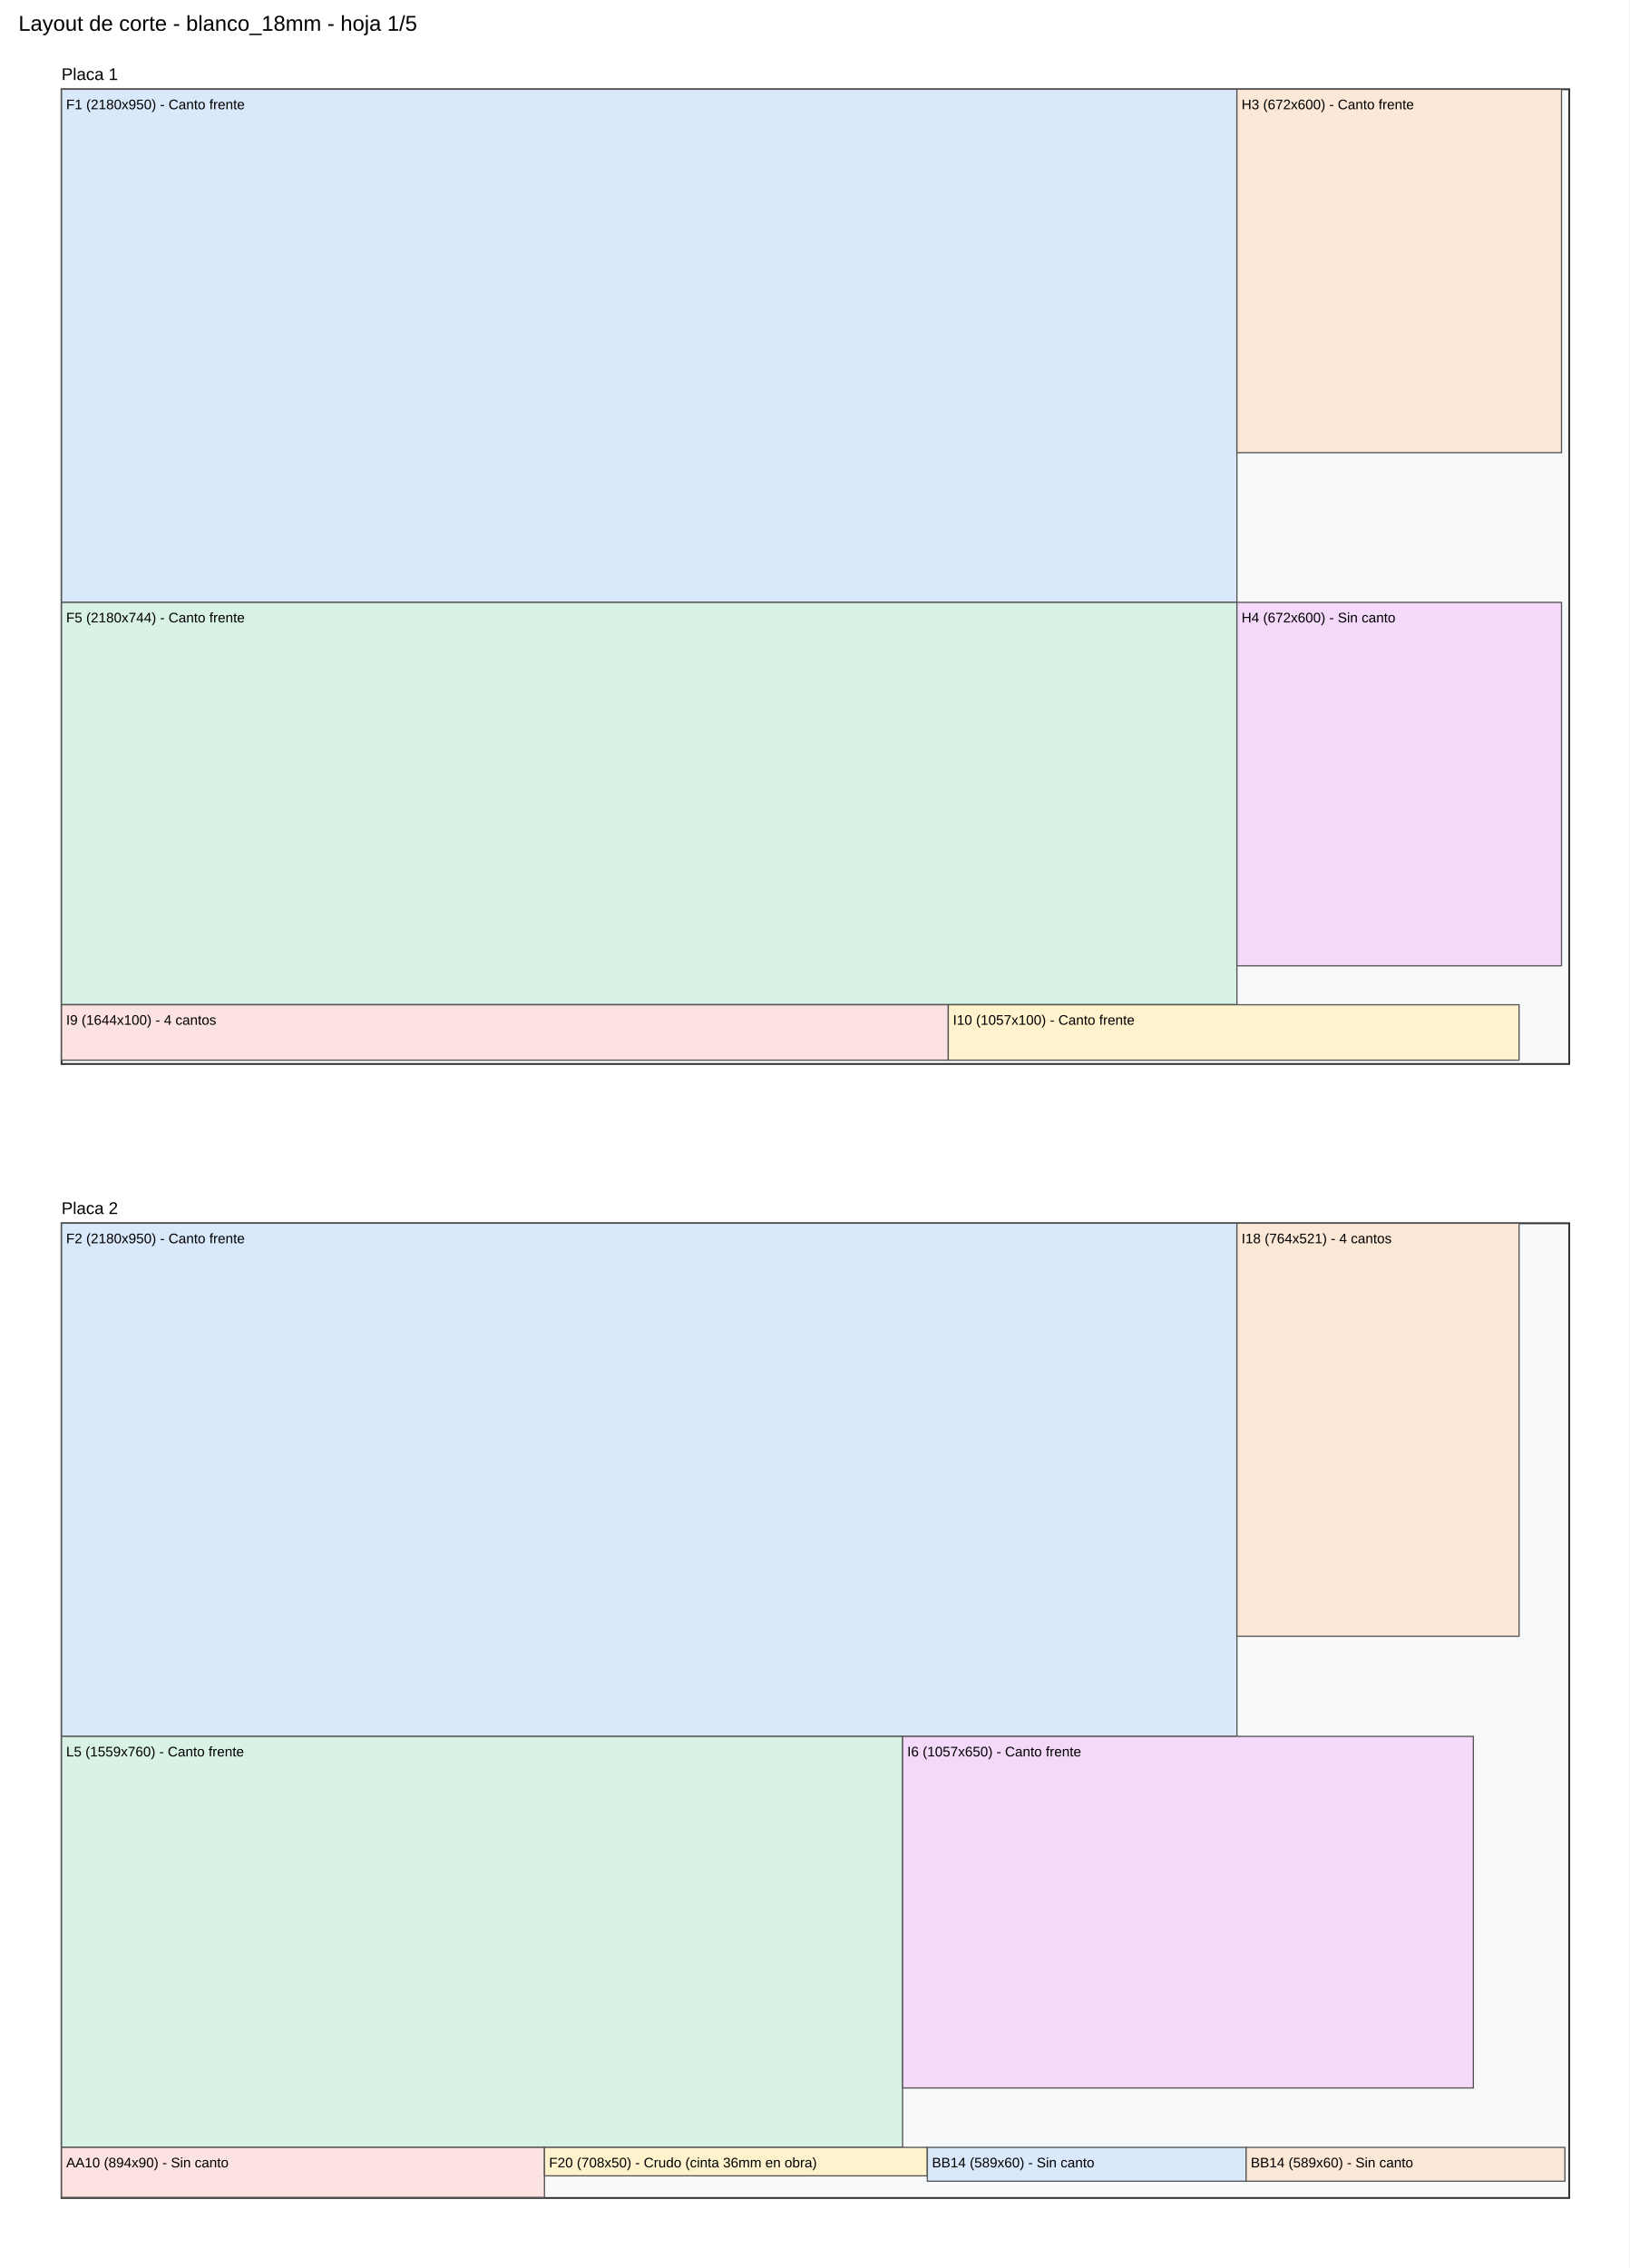
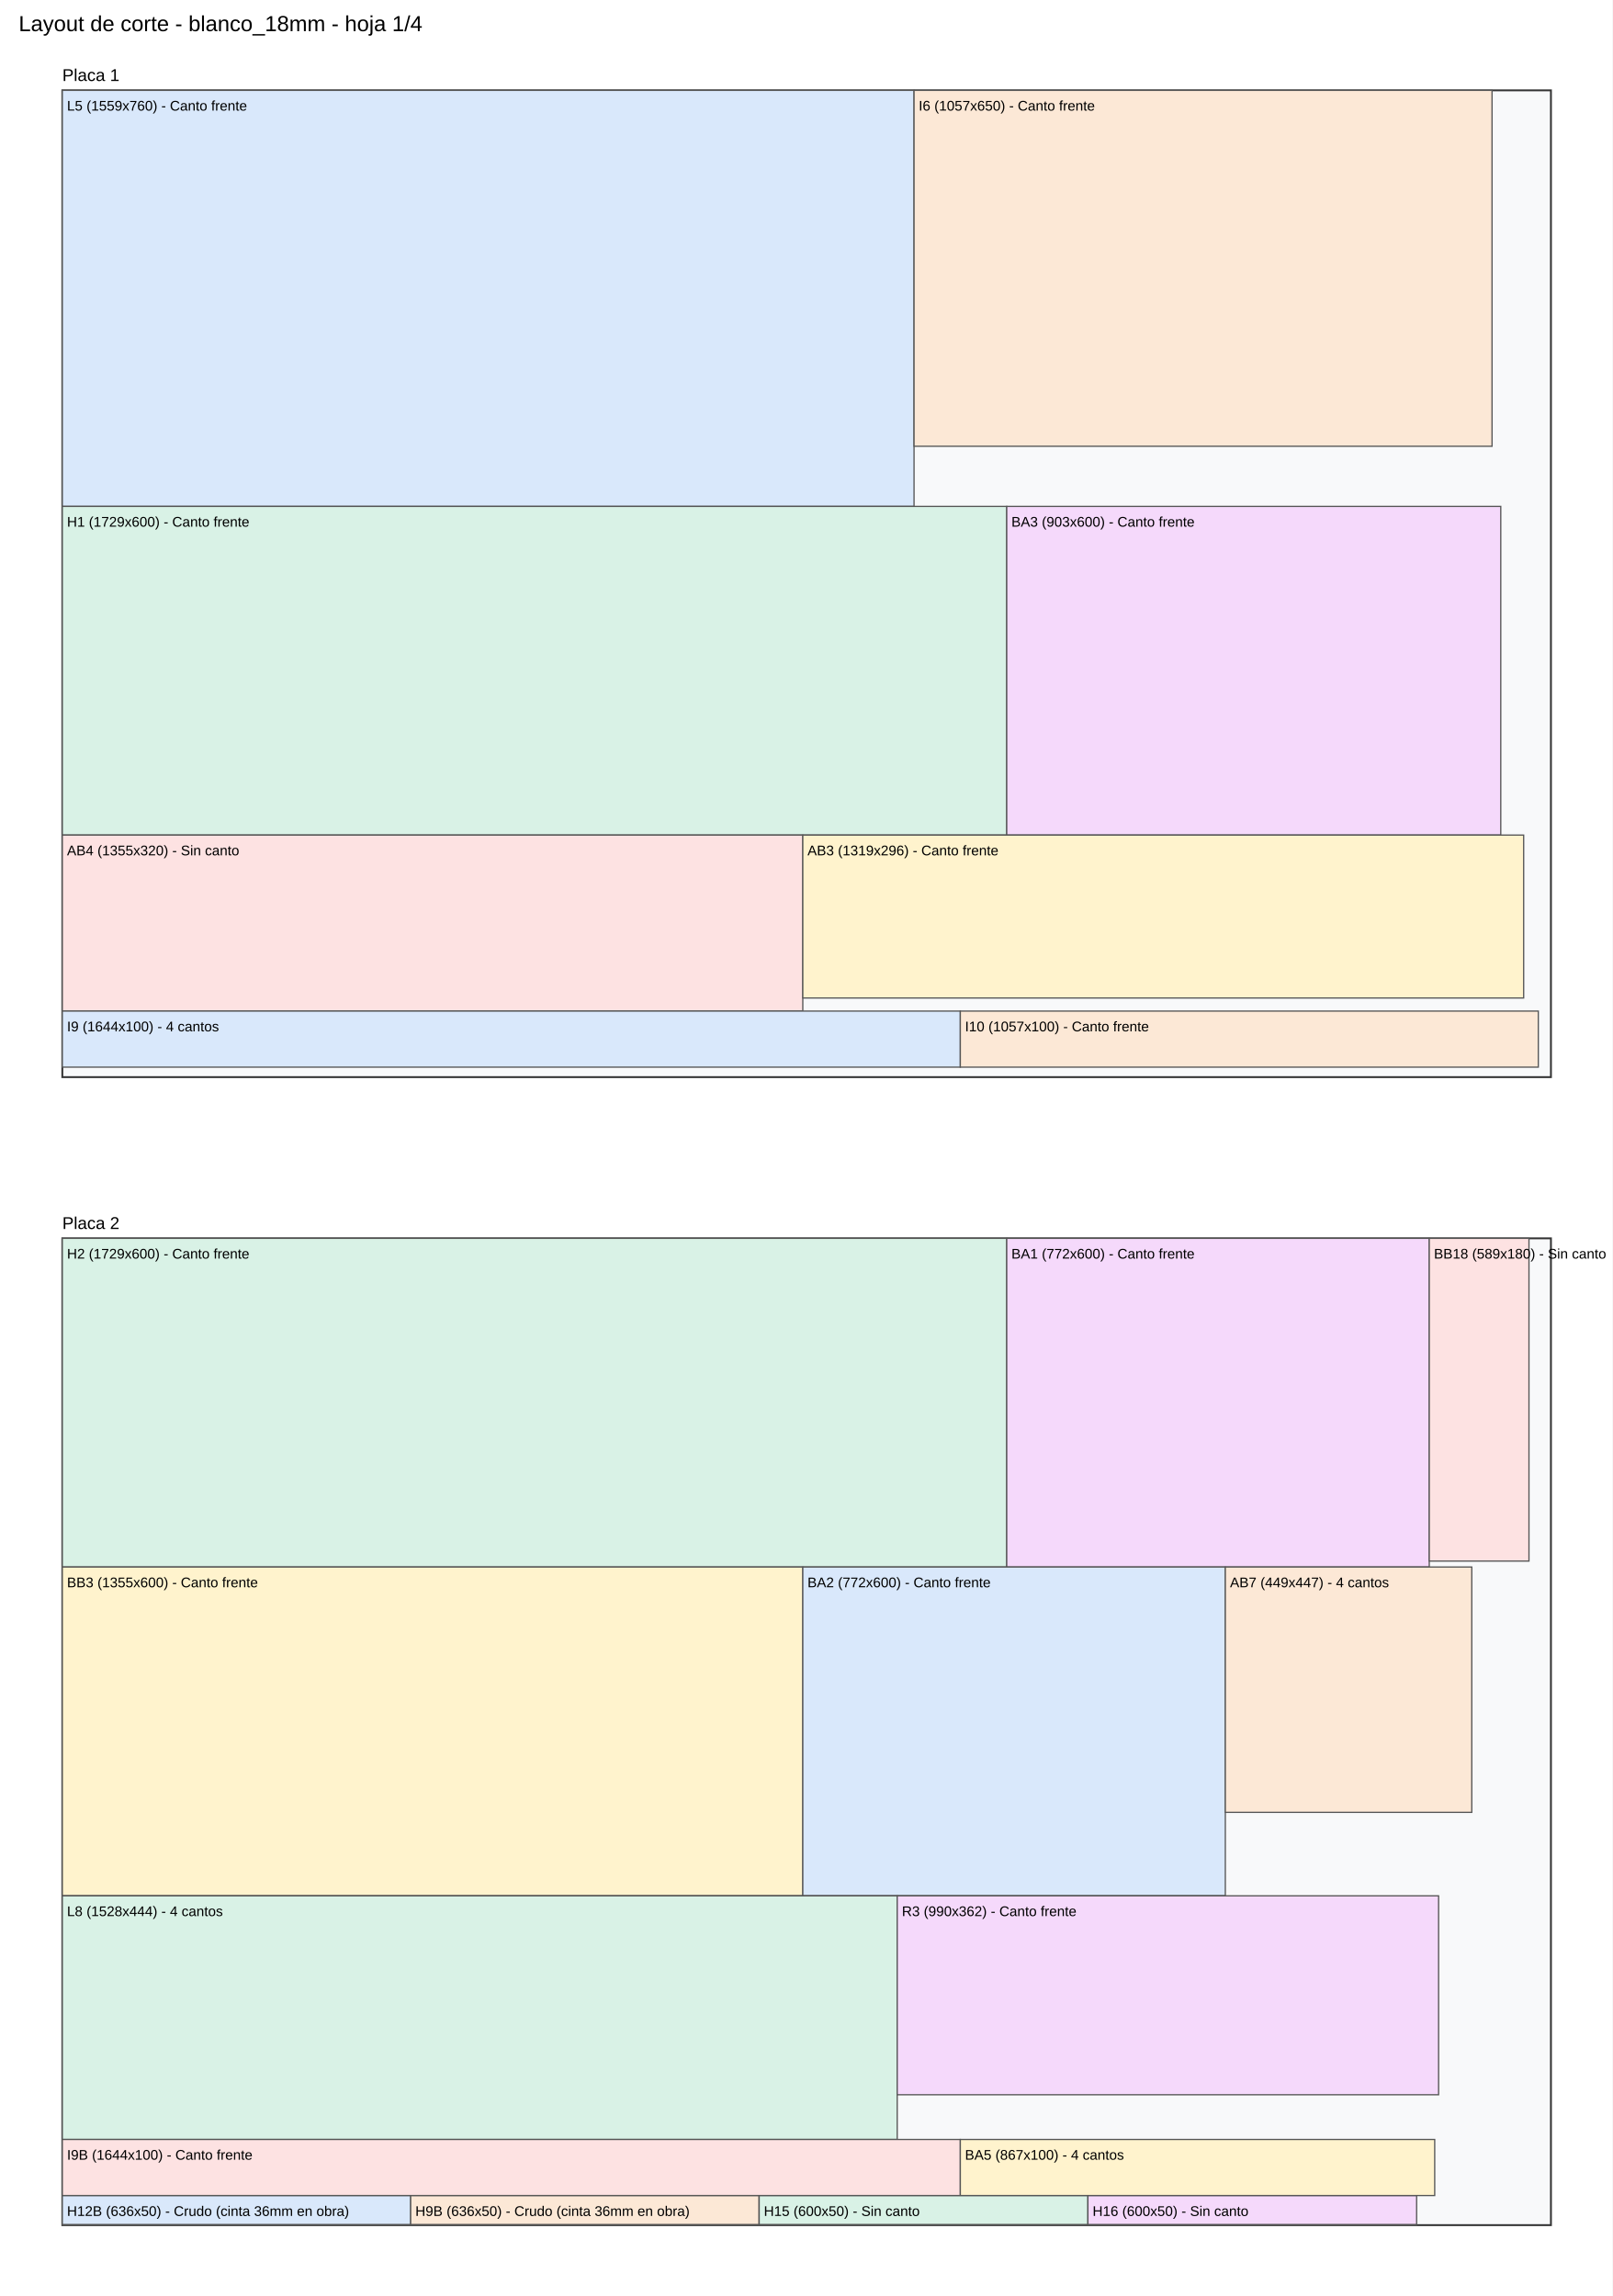
- <svg xmlns="http://www.w3.org/2000/svg" width="1059" height="1474" viewBox="0 0 1059 1474">
-   <rect x="0" y="0" width="1059" height="1474" fill="#ffffff" />
-   <text x="12" y="20" font-size="14" font-family="Arial">Layout de corte - blanco_18mm - hoja 1/5</text>
-   <rect x="40" y="58" width="980.0" height="633.5" fill="#f8f9fa" stroke="#333" stroke-width="1.2" />
+ <svg xmlns="http://www.w3.org/2000/svg" width="1035" height="1474" viewBox="0 0 1035 1474">
+   <rect x="0" y="0" width="1035" height="1474" fill="#ffffff" />
+   <text x="12" y="20" font-size="14" font-family="Arial">Layout de corte - blanco_18mm - hoja 1/4</text>
+   <rect x="40" y="58" width="955.5" height="633.5" fill="#f8f9fa" stroke="#333" stroke-width="1.2" />
  <text x="40" y="52" font-size="11" font-family="Arial">Placa 1</text>
-   <rect x="40" y="795" width="980.0" height="633.5" fill="#f8f9fa" stroke="#333" stroke-width="1.2" />
+   <rect x="40" y="795" width="955.5" height="633.5" fill="#f8f9fa" stroke="#333" stroke-width="1.2" />
  <text x="40" y="789" font-size="11" font-family="Arial">Placa 2</text>
-   <rect x="40.0" y="58.0" width="764.0" height="333.5" fill="#d9e8fb" stroke="#555" stroke-width="0.8" />
-   <text x="43.0" y="71.0" font-size="9" font-family="Arial">F1 (2180x950) - Canto frente</text>
-   <rect x="804.0" y="58.0" width="211.0" height="236.2" fill="#fce8d6" stroke="#555" stroke-width="0.8" />
-   <text x="807.0" y="71.0" font-size="9" font-family="Arial">H3 (672x600) - Canto frente</text>
-   <rect x="40.0" y="391.5" width="764.0" height="261.4" fill="#d9f2e6" stroke="#555" stroke-width="0.8" />
-   <text x="43.0" y="404.5" font-size="9" font-family="Arial">F5 (2180x744) - Canto frente</text>
-   <rect x="804.0" y="391.5" width="211.0" height="236.2" fill="#f5d9fb" stroke="#555" stroke-width="0.8" />
-   <text x="807.0" y="404.5" font-size="9" font-family="Arial">H4 (672x600) - Sin canto</text>
-   <rect x="40.0" y="653.0" width="576.4" height="36.0" fill="#fde2e2" stroke="#555" stroke-width="0.8" />
-   <text x="43.0" y="666.0" font-size="9" font-family="Arial">I9 (1644x100) - 4 cantos</text>
-   <rect x="616.4" y="653.0" width="371.0" height="36.0" fill="#fff3cd" stroke="#555" stroke-width="0.8" />
-   <text x="619.4" y="666.0" font-size="9" font-family="Arial">I10 (1057x100) - Canto frente</text>
-   <rect x="40.0" y="795.0" width="764.0" height="333.5" fill="#d9e8fb" stroke="#555" stroke-width="0.8" />
-   <text x="43.0" y="808.0" font-size="9" font-family="Arial">F2 (2180x950) - Canto frente</text>
-   <rect x="804.0" y="795.0" width="183.4" height="268.4" fill="#fce8d6" stroke="#555" stroke-width="0.8" />
-   <text x="807.0" y="808.0" font-size="9" font-family="Arial">I18 (764x521) - 4 cantos</text>
-   <rect x="40.0" y="1128.5" width="546.7" height="267.1" fill="#d9f2e6" stroke="#555" stroke-width="0.8" />
-   <text x="43.0" y="1141.5" font-size="9" font-family="Arial">L5 (1559x760) - Canto frente</text>
-   <rect x="586.7" y="1128.5" width="371.0" height="228.5" fill="#f5d9fb" stroke="#555" stroke-width="0.8" />
-   <text x="589.7" y="1141.5" font-size="9" font-family="Arial">I6 (1057x650) - Canto frente</text>
-   <rect x="40.0" y="1395.6" width="313.9" height="32.5" fill="#fde2e2" stroke="#555" stroke-width="0.8" />
-   <text x="43.0" y="1408.6" font-size="9" font-family="Arial">AA10 (894x90) - Sin canto</text>
-   <rect x="353.9" y="1395.6" width="248.8" height="18.5" fill="#fff3cd" stroke="#555" stroke-width="0.8" />
-   <text x="356.9" y="1408.6" font-size="9" font-family="Arial">F20 (708x50) - Crudo (cinta 36mm en obra)</text>
-   <rect x="602.8" y="1395.6" width="207.2" height="22.0" fill="#d9e8fb" stroke="#555" stroke-width="0.8" />
-   <text x="605.8" y="1408.6" font-size="9" font-family="Arial">BB14 (589x60) - Sin canto</text>
-   <rect x="810.0" y="1395.6" width="207.2" height="22.0" fill="#fce8d6" stroke="#555" stroke-width="0.8" />
-   <text x="813.0" y="1408.6" font-size="9" font-family="Arial">BB14 (589x60) - Sin canto</text>
+   <rect x="40.0" y="58.0" width="546.7" height="267.1" fill="#d9e8fb" stroke="#555" stroke-width="0.8" />
+   <text x="43.0" y="71.0" font-size="9" font-family="Arial">L5 (1559x760) - Canto frente</text>
+   <rect x="586.7" y="58.0" width="371.0" height="228.5" fill="#fce8d6" stroke="#555" stroke-width="0.8" />
+   <text x="589.7" y="71.0" font-size="9" font-family="Arial">I6 (1057x650) - Canto frente</text>
+   <rect x="40.0" y="325.1" width="606.2" height="211.0" fill="#d9f2e6" stroke="#555" stroke-width="0.8" />
+   <text x="43.0" y="338.1" font-size="9" font-family="Arial">H1 (1729x600) - Canto frente</text>
+   <rect x="646.2" y="325.1" width="317.1" height="211.0" fill="#f5d9fb" stroke="#555" stroke-width="0.8" />
+   <text x="649.2" y="338.1" font-size="9" font-family="Arial">BA3 (903x600) - Canto frente</text>
+   <rect x="40.0" y="536.1" width="475.3" height="113.0" fill="#fde2e2" stroke="#555" stroke-width="0.8" />
+   <text x="43.0" y="549.1" font-size="9" font-family="Arial">AB4 (1355x320) - Sin canto</text>
+   <rect x="515.3" y="536.1" width="462.7" height="104.6" fill="#fff3cd" stroke="#555" stroke-width="0.8" />
+   <text x="518.3" y="549.1" font-size="9" font-family="Arial">AB3 (1319x296) - Canto frente</text>
+   <rect x="40.0" y="649.1" width="576.4" height="36.0" fill="#d9e8fb" stroke="#555" stroke-width="0.8" />
+   <text x="43.0" y="662.1" font-size="9" font-family="Arial">I9 (1644x100) - 4 cantos</text>
+   <rect x="616.4" y="649.1" width="371.0" height="36.0" fill="#fce8d6" stroke="#555" stroke-width="0.8" />
+   <text x="619.4" y="662.1" font-size="9" font-family="Arial">I10 (1057x100) - Canto frente</text>
+   <rect x="40.0" y="795.0" width="606.2" height="211.0" fill="#d9f2e6" stroke="#555" stroke-width="0.8" />
+   <text x="43.0" y="808.0" font-size="9" font-family="Arial">H2 (1729x600) - Canto frente</text>
+   <rect x="646.2" y="795.0" width="271.2" height="211.0" fill="#f5d9fb" stroke="#555" stroke-width="0.8" />
+   <text x="649.2" y="808.0" font-size="9" font-family="Arial">BA1 (772x600) - Canto frente</text>
+   <rect x="917.4" y="795.0" width="64.0" height="207.2" fill="#fde2e2" stroke="#555" stroke-width="0.8" />
+   <text x="920.4" y="808.0" font-size="9" font-family="Arial">BB18 (589x180) - Sin canto</text>
+   <rect x="40.0" y="1006.0" width="475.3" height="211.0" fill="#fff3cd" stroke="#555" stroke-width="0.8" />
+   <text x="43.0" y="1019.0" font-size="9" font-family="Arial">BB3 (1355x600) - Canto frente</text>
+   <rect x="515.3" y="1006.0" width="271.2" height="211.0" fill="#d9e8fb" stroke="#555" stroke-width="0.8" />
+   <text x="518.3" y="1019.0" font-size="9" font-family="Arial">BA2 (772x600) - Canto frente</text>
+   <rect x="786.5" y="1006.0" width="158.2" height="157.5" fill="#fce8d6" stroke="#555" stroke-width="0.8" />
+   <text x="789.5" y="1019.0" font-size="9" font-family="Arial">AB7 (449x447) - 4 cantos</text>
+   <rect x="40.0" y="1217.1" width="535.9" height="156.4" fill="#d9f2e6" stroke="#555" stroke-width="0.8" />
+   <text x="43.0" y="1230.1" font-size="9" font-family="Arial">L8 (1528x444) - 4 cantos</text>
+   <rect x="575.9" y="1217.1" width="347.5" height="127.7" fill="#f5d9fb" stroke="#555" stroke-width="0.8" />
+   <text x="578.9" y="1230.1" font-size="9" font-family="Arial">R3 (990x362) - Canto frente</text>
+   <rect x="40.0" y="1373.5" width="576.4" height="36.0" fill="#fde2e2" stroke="#555" stroke-width="0.8" />
+   <text x="43.0" y="1386.5" font-size="9" font-family="Arial">I9B (1644x100) - Canto frente</text>
+   <rect x="616.4" y="1373.5" width="304.5" height="36.0" fill="#fff3cd" stroke="#555" stroke-width="0.8" />
+   <text x="619.4" y="1386.5" font-size="9" font-family="Arial">BA5 (867x100) - 4 cantos</text>
+   <rect x="40.0" y="1409.6" width="223.6" height="18.5" fill="#d9e8fb" stroke="#555" stroke-width="0.8" />
+   <text x="43.0" y="1422.6" font-size="9" font-family="Arial">H12B (636x50) - Crudo (cinta 36mm en obra)</text>
+   <rect x="263.6" y="1409.6" width="223.6" height="18.5" fill="#fce8d6" stroke="#555" stroke-width="0.8" />
+   <text x="266.6" y="1422.6" font-size="9" font-family="Arial">H9B (636x50) - Crudo (cinta 36mm en obra)</text>
+   <rect x="487.3" y="1409.6" width="211.0" height="18.5" fill="#d9f2e6" stroke="#555" stroke-width="0.8" />
+   <text x="490.3" y="1422.6" font-size="9" font-family="Arial">H15 (600x50) - Sin canto</text>
+   <rect x="698.3" y="1409.6" width="211.0" height="18.5" fill="#f5d9fb" stroke="#555" stroke-width="0.8" />
+   <text x="701.3" y="1422.6" font-size="9" font-family="Arial">H16 (600x50) - Sin canto</text>
</svg>
